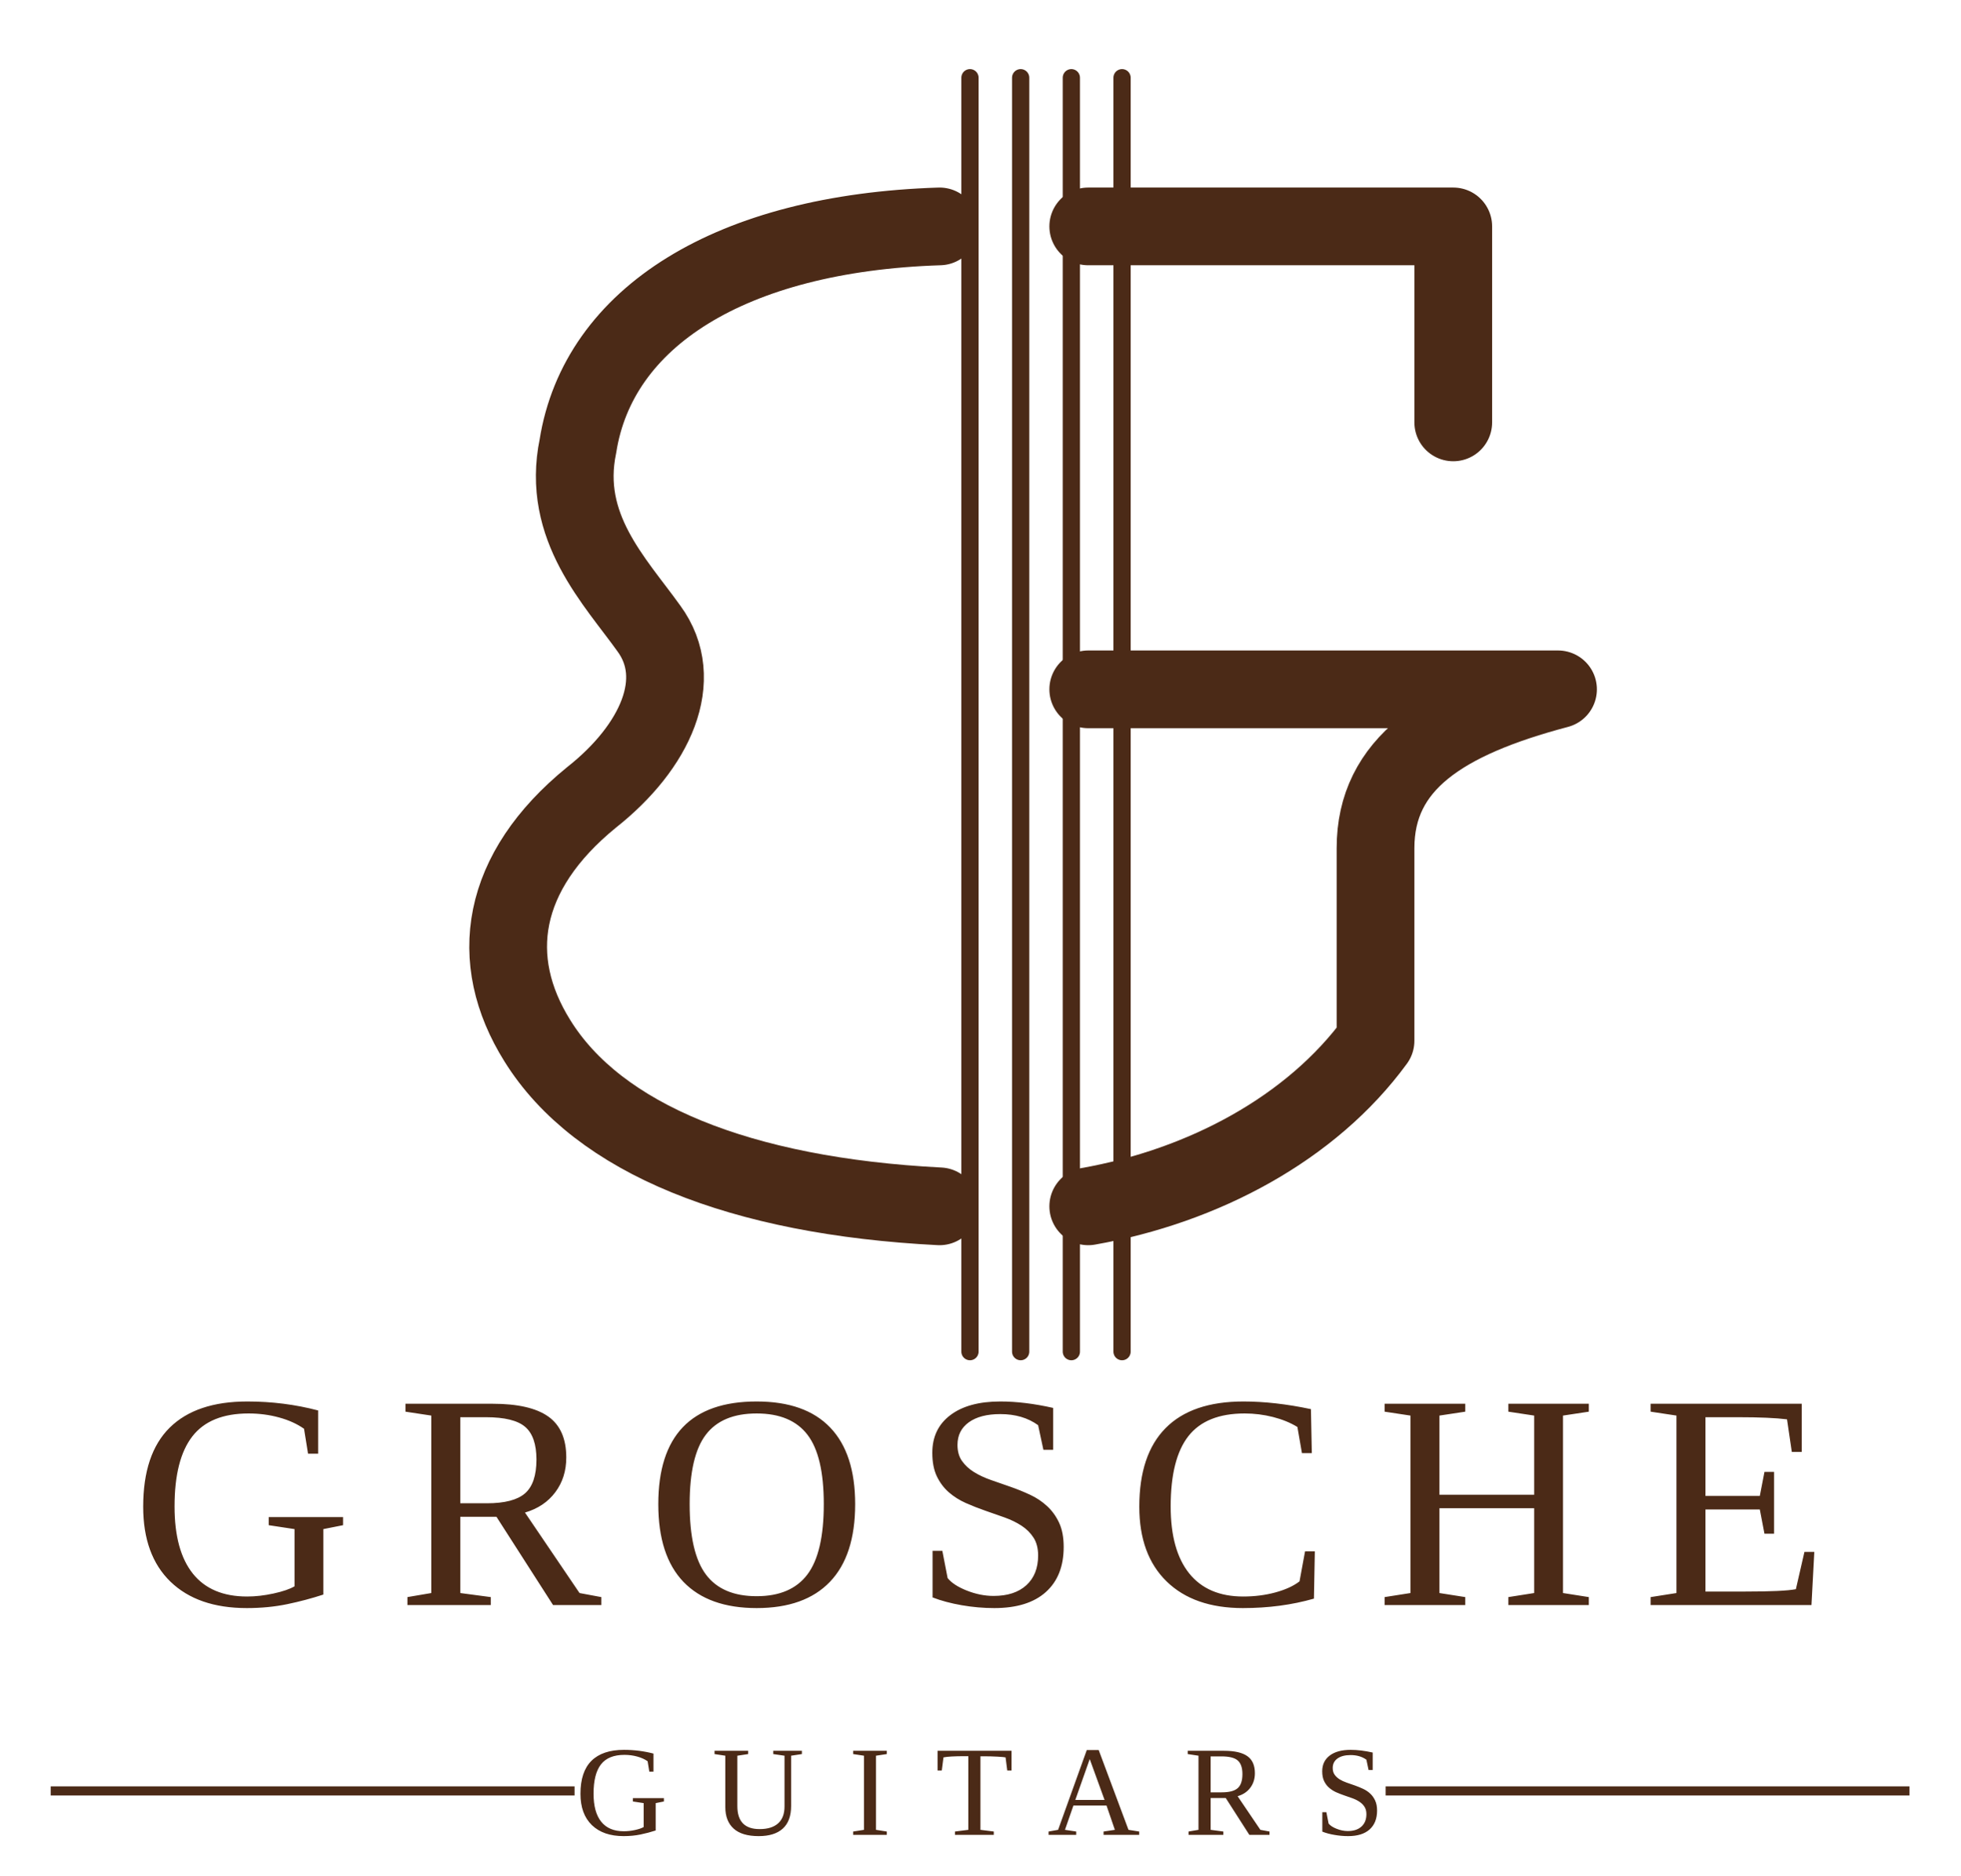
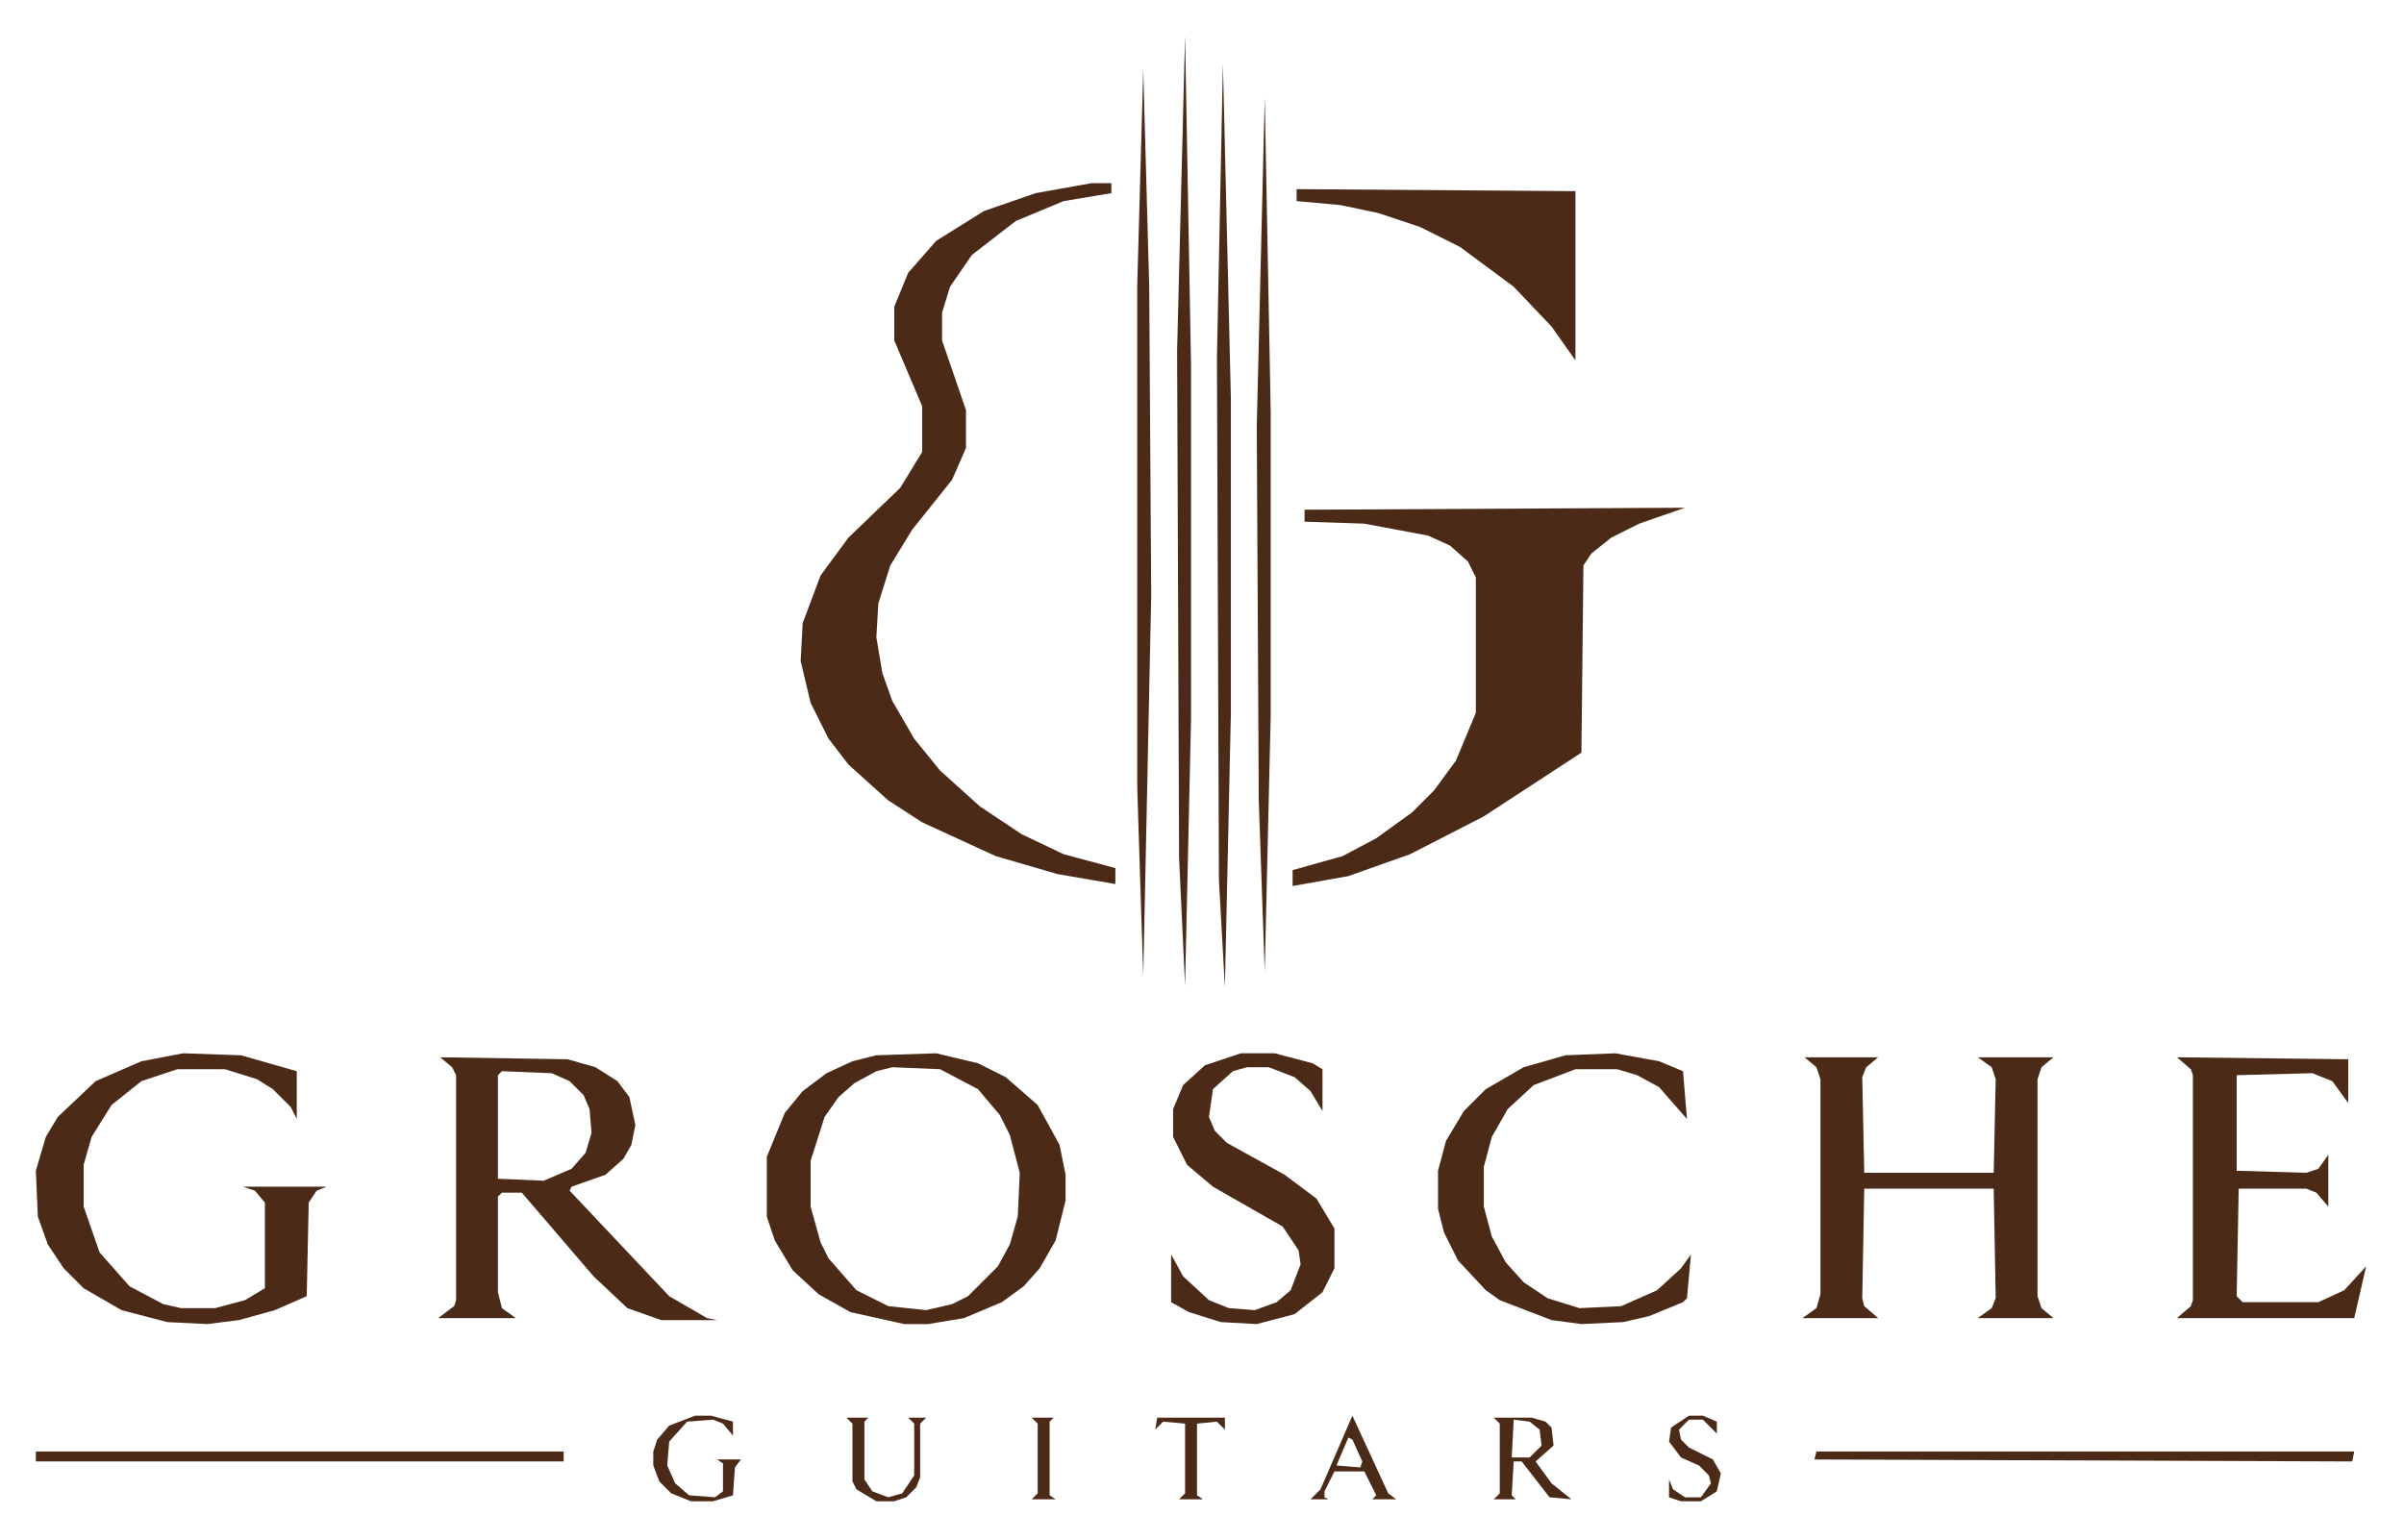
- <svg xmlns="http://www.w3.org/2000/svg" viewBox="160 25 580 555" role="img" aria-labelledby="title desc">
-   <g fill="none" stroke="#4B2A17" stroke-linecap="round" stroke-linejoin="round">
-     <path stroke-width="23" d="M438 92     C376 94 337 119 331 157     C326 181 342 197 352 211     C363 226 354 246 335 261     C308 283 304 309 319 333     C337 362 379 379 438 382" />
-     <path stroke-width="23" d="M482 92 H590 V150" />
-     <path stroke-width="23" d="M482 229 H621     C587 238 567 251 567 276     V333     C548 359 516 376 482 382" />
-   </g>
-   <g fill="none" stroke="#4B2A17" stroke-width="5.1" stroke-linecap="round">
-     <path d="M447 48 V425" />
-     <path d="M462 48 V425" />
-     <path d="M477 48 V425" />
-     <path d="M492 48 V425" />
-   </g>
-   <text x="450" y="500" text-anchor="middle" fill="#4B2A17" font-family="Georgia, 'Times New Roman', serif" font-size="91" font-weight="normal" letter-spacing="13">GROSCHE</text>
-   <path d="M175 555 H330 M570 555 H725" stroke="#4B2A17" stroke-width="2.7" fill="none" />
-   <text x="450" y="568" text-anchor="middle" fill="#4B2A17" font-family="Georgia, 'Times New Roman', serif" font-size="38" letter-spacing="13">GUITARS</text>
+ <svg xmlns="http://www.w3.org/2000/svg" viewBox="168 85 1207 773" role="img" aria-labelledby="title desc">
+   <path d="M 1079,818 1349,819 1350,814 1080,814 Z M 186,814 186,819 451,819 451,814 Z M 918,797 921,800 921,835 918,838 929,838 927,836 928,819 932,819 946,837 957,838 947,830 939,819 948,811 947,802 944,799 937,797 Z M 928,798 936,799 941,803 942,811 936,817 927,817 Z M 749,797 748,803 752,799 763,800 763,835 760,838 772,838 769,836 769,800 779,799 783,803 783,797 Z M 686,797 689,800 689,835 686,838 698,838 695,836 695,799 697,797 Z M 593,797 596,800 596,829 598,833 608,839 617,839 623,837 628,832 630,827 630,800 633,797 624,797 627,800 627,826 621,835 614,837 606,834 602,828 602,799 604,797 Z M 1016,796 1007,802 1006,809 1012,817 1021,821 1026,826 1027,830 1022,837 1014,837 1008,833 1006,828 1006,837 1012,839 1022,839 1030,834 1032,825 1028,818 1016,812 1012,808 1011,803 1016,798 1023,798 1030,805 1030,799 1023,796 Z M 847,796 831,833 826,838 835,838 833,837 833,834 838,824 853,824 859,836 857,838 869,838 865,835 Z M 845,807 847,808 852,819 851,822 839,821 Z M 504,801 498,808 496,814 496,821 499,829 505,835 515,839 526,839 536,836 537,822 540,818 528,818 531,820 531,834 527,837 514,836 507,830 503,821 504,809 513,799 526,798 531,800 536,806 536,799 525,796 517,796 Z M 1261,616 1268,622 1269,625 1269,738 1268,741 1261,747 1350,747 1356,721 1345,733 1332,739 1294,739 1291,736 1292,682 1326,682 1331,684 1337,691 1337,693 1337,665 1332,672 1326,674 1291,673 1291,625 1329,624 1339,628 1347,639 1347,617 Z M 1074,616 1080,621 1082,627 1082,735 1080,742 1073,747 1111,747 1104,741 1103,737 1104,682 1169,682 1170,737 1168,742 1161,747 1199,747 1193,742 1191,736 1191,627 1193,621 1199,616 1161,616 1168,621 1170,627 1169,674 1104,674 1103,626 1105,621 1111,616 Z M 389,616 395,621 397,625 397,738 396,741 388,747 427,747 420,742 418,734 418,686 420,684 430,684 466,726 483,742 500,748 528,748 523,747 504,736 454,683 455,681 472,675 481,667 485,660 487,650 484,636 478,628 467,621 453,617 Z M 420,623 445,624 454,628 461,635 464,642 465,654 462,664 455,672 441,678 418,677 418,625 Z M 933,621 914,632 903,643 894,658 890,673 890,692 893,704 900,718 914,733 921,738 947,748 962,750 983,749 996,746 1013,739 1015,737 1017,715 1012,722 1000,733 982,741 961,742 945,737 933,729 924,719 917,706 913,691 913,671 917,656 925,642 938,630 959,622 980,622 990,625 1001,631 1015,647 1013,623 1001,618 979,614 954,615 Z M 808,614 791,614 773,620 762,630 757,642 757,656 764,670 777,681 812,701 820,713 821,720 816,733 809,739 798,743 785,742 775,738 762,726 756,715 756,739 765,744 781,749 799,750 818,745 832,734 838,722 838,702 829,687 813,675 784,659 778,653 775,646 777,632 787,623 794,621 805,621 818,626 826,633 832,643 832,622 827,619 Z M 583,624 571,633 562,644 553,666 553,696 557,708 566,723 579,735 595,744 622,750 634,750 652,747 671,739 682,731 690,722 698,708 703,688 703,675 700,660 689,640 673,626 659,619 638,614 608,615 596,618 Z M 616,621 640,622 659,632 670,645 675,655 680,674 679,696 675,710 669,721 654,736 646,740 633,743 614,741 598,733 584,717 580,709 575,691 575,668 582,646 589,636 597,629 608,623 Z M 216,628 197,646 191,656 186,673 187,696 192,710 200,722 210,732 229,743 252,749 272,750 288,748 306,743 322,736 323,689 327,683 332,681 290,681 296,683 301,689 301,732 291,738 276,742 259,742 250,740 233,731 218,714 210,691 210,670 214,656 224,640 239,628 257,622 281,622 297,627 305,632 314,641 317,647 317,623 289,615 260,614 239,618 Z M 1014,340 823,341 823,347 853,348 885,354 896,359 905,367 909,375 909,443 899,467 888,482 877,493 859,506 842,515 817,522 817,530 845,525 876,514 913,495 962,463 963,369 967,363 977,355 991,348 Z M 819,180 819,186 841,188 860,192 881,199 901,209 928,229 947,249 959,266 959,181 Z M 716,177 688,182 662,191 638,206 624,222 617,239 617,256 631,289 631,312 620,330 594,355 580,374 571,398 570,417 575,438 584,456 594,469 614,487 631,498 668,515 699,524 728,529 728,521 702,514 681,504 660,490 640,472 627,456 616,437 611,423 608,405 609,388 615,369 626,351 646,326 653,310 653,291 641,256 641,242 645,229 656,213 678,196 702,186 726,182 726,177 Z M 803,134 799,299 800,487 803,573 806,444 806,292 Z M 742,120 739,228 739,481 742,575 746,384 745,229 Z M 782,117 779,265 780,527 783,581 786,443 786,285 Z M 763,103 759,261 760,516 763,580 766,446 766,269 Z" fill="#4b2a17" fill-rule="evenodd" clip-rule="evenodd" />
</svg>
